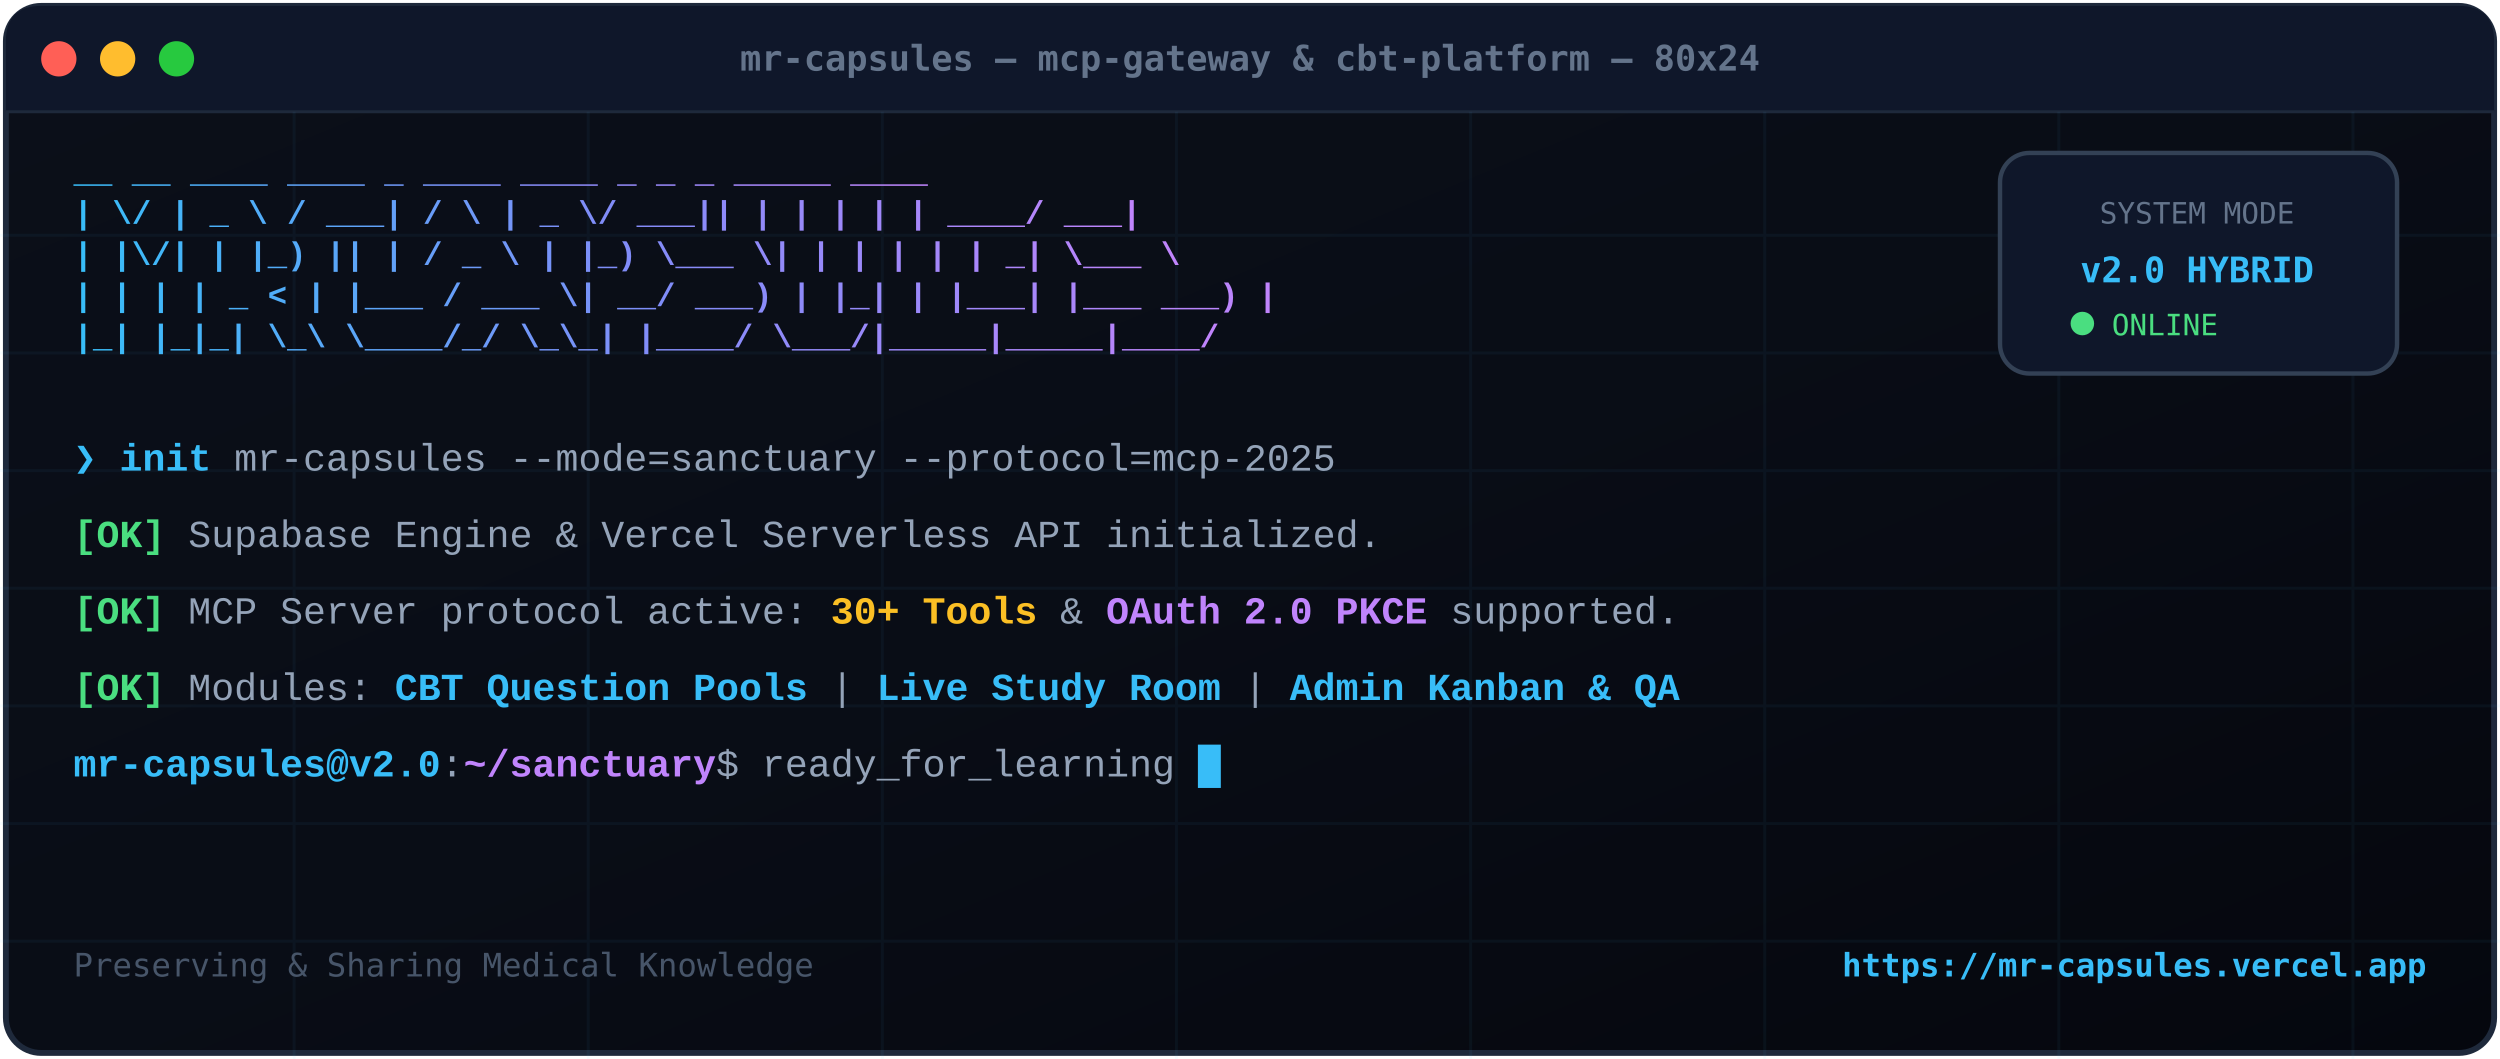
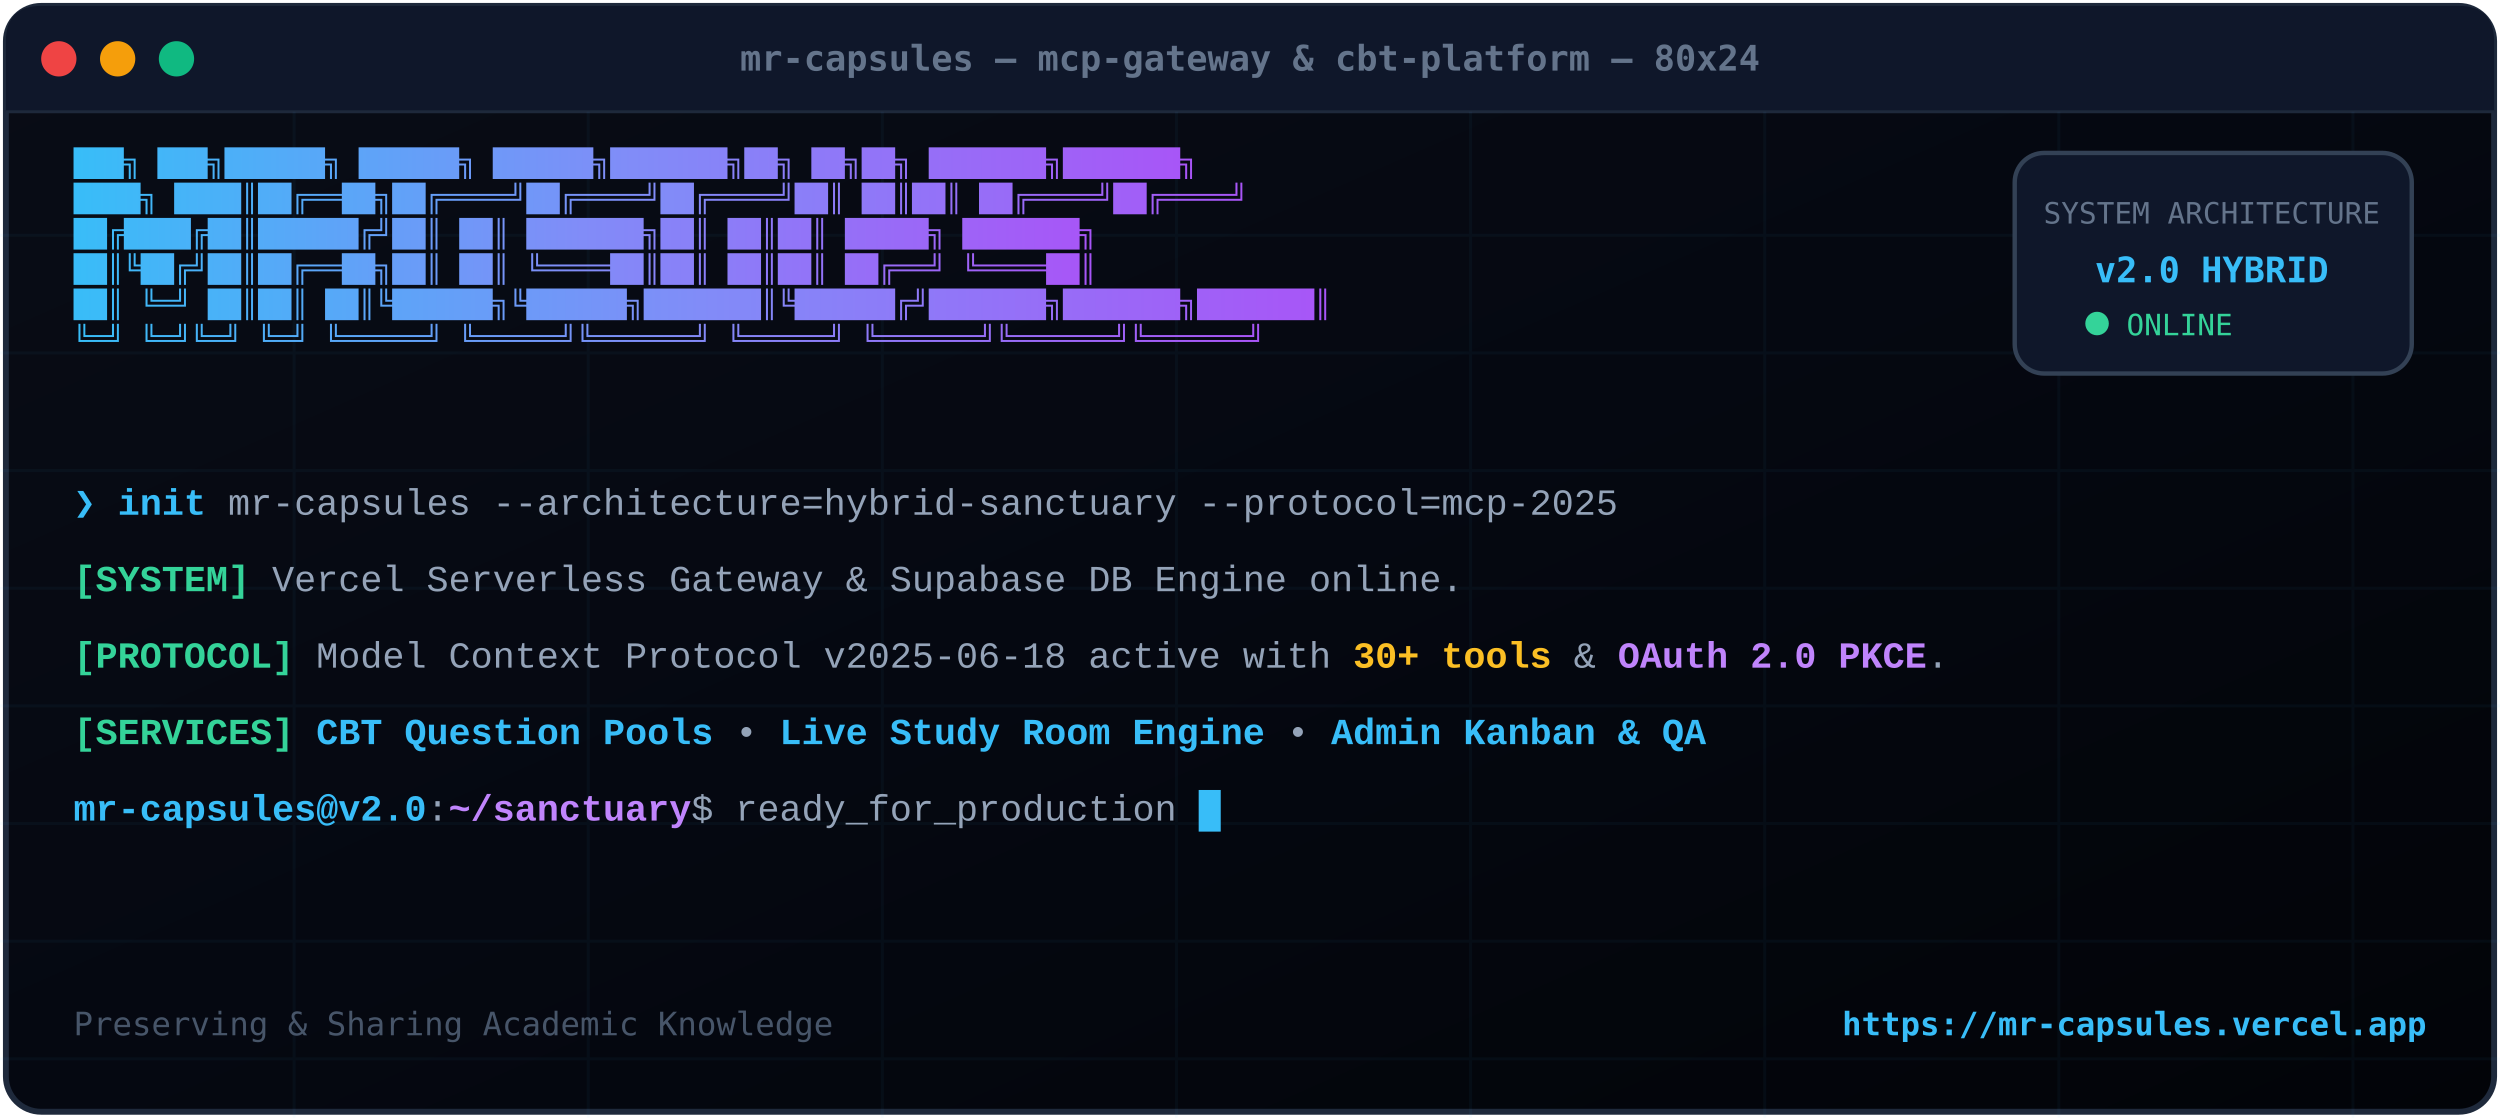
- <svg xmlns="http://www.w3.org/2000/svg" viewBox="0 0 850 360" width="100%" height="100%">
+ <svg xmlns="http://www.w3.org/2000/svg" viewBox="0 0 850 380" width="100%" height="100%">
  <defs>
    <linearGradient id="bg-grad" x1="0%" y1="0%" x2="100%" y2="100%">
-       <stop offset="0%" stop-color="#0b0f19" />
-       <stop offset="50%" stop-color="#090d16" />
-       <stop offset="100%" stop-color="#05070e" />
+       <stop offset="0%" stop-color="#090d16" />
+       <stop offset="50%" stop-color="#050811" />
+       <stop offset="100%" stop-color="#020408" />
    </linearGradient>
    <linearGradient id="ascii-grad" x1="0%" y1="0%" x2="100%" y2="0%">
      <stop offset="0%" stop-color="#38bdf8">
-         <animate attributeName="stop-color" values="#38bdf8; #818cf8; #c084fc; #38bdf8" dur="8s" repeatCount="indefinite" />
+         <animate attributeName="stop-color" values="#38bdf8; #818cf8; #6366f1; #38bdf8" dur="10s" repeatCount="indefinite" />
      </stop>
      <stop offset="50%" stop-color="#818cf8">
-         <animate attributeName="stop-color" values="#818cf8; #c084fc; #38bdf8; #818cf8" dur="8s" repeatCount="indefinite" />
+         <animate attributeName="stop-color" values="#818cf8; #6366f1; #38bdf8; #818cf8" dur="10s" repeatCount="indefinite" />
      </stop>
-       <stop offset="100%" stop-color="#c084fc">
-         <animate attributeName="stop-color" values="#c084fc; #38bdf8; #818cf8; #c084fc" dur="8s" repeatCount="indefinite" />
+       <stop offset="100%" stop-color="#a855f7">
+         <animate attributeName="stop-color" values="#a855f7; #38bdf8; #818cf8; #a855f7" dur="10s" repeatCount="indefinite" />
      </stop>
    </linearGradient>
  </defs>
  <style>
    @keyframes blink {
      0%, 49% { opacity: 1; }
      50%, 100% { opacity: 0; }
    }
    @keyframes fadeLine1 {
      0%, 10% { opacity: 0; }
      20%, 100% { opacity: 1; }
    }
    @keyframes fadeLine2 {
      0%, 30% { opacity: 0; }
      40%, 100% { opacity: 1; }
    }
    @keyframes fadeLine3 {
      0%, 50% { opacity: 0; }
      60%, 100% { opacity: 1; }
    }
    @keyframes fadeLine4 {
      0%, 70% { opacity: 0; }
      80%, 100% { opacity: 1; }
    }
    .ascii-art text {
      font-family: ui-monospace, SFMono-Regular, SF Mono, Menlo, Consolas, 'Liberation Mono', 'Courier New', monospace;
-       font-size: 11px;
+       font-size: 9.5px;
      font-weight: bold;
      fill: url(#ascii-grad);
      white-space: pre;
    }
    .term-text {
      font-family: ui-monospace, SFMono-Regular, SF Mono, Menlo, Consolas, 'Liberation Mono', 'Courier New', monospace;
-       font-size: 13px;
+       font-size: 12.5px;
      fill: #94a3b8;
    }
    .term-highlight {
      fill: #38bdf8;
      font-weight: bold;
    }
    .term-success {
-       fill: #4ade80;
+       fill: #34d399;
      font-weight: bold;
    }
    .term-warn {
      fill: #fbbf24;
      font-weight: bold;
    }
    .term-accent {
      fill: #c084fc;
      font-weight: bold;
    }
    .cursor {
      fill: #38bdf8;
      animation: blink 1s infinite;
    }
    .line-1 { animation: fadeLine1 7s infinite alternate; }
    .line-2 { animation: fadeLine2 7s infinite alternate; }
    .line-3 { animation: fadeLine3 7s infinite alternate; }
    .line-4 { animation: fadeLine4 7s infinite alternate; }
  </style>
-   <rect x="2" y="2" width="846" height="356" rx="12" fill="url(#bg-grad)" stroke="#1e293b" stroke-width="2" />
+   <rect x="2" y="2" width="846" height="376" rx="12" fill="url(#bg-grad)" stroke="#1e293b" stroke-width="2" />
  <path d="M 2 14 Q 2 2 14 2 L 836 2 Q 848 2 848 14 L 848 38 L 2 38 Z" fill="#0f172a" />
-   <circle cx="20" cy="20" r="6" fill="#ff5f56" />
-   <circle cx="40" cy="20" r="6" fill="#ffbd2e" />
-   <circle cx="60" cy="20" r="6" fill="#27c93f" />
+   <circle cx="20" cy="20" r="6" fill="#ef4444" />
+   <circle cx="40" cy="20" r="6" fill="#f59e0b" />
+   <circle cx="60" cy="20" r="6" fill="#10b981" />
  <text x="425" y="24" text-anchor="middle" font-family="monospace" font-size="12" fill="#64748b" font-weight="bold">mr-capsules — mcp-gateway &amp; cbt-platform — 80x24</text>
  <line x1="2" y1="38" x2="848" y2="38" stroke="#1e293b" stroke-width="1" />
-   <g opacity="0.05">
-     <path d="M0 80 H850 M0 120 H850 M0 160 H850 M0 200 H850 M0 240 H850 M0 280 H850 M0 320 H850" stroke="#38bdf8" stroke-width="1" />
-     <path d="M100 38 V360 M200 38 V360 M300 38 V360 M400 38 V360 M500 38 V360 M600 38 V360 M700 38 V360 M800 38 V360" stroke="#38bdf8" stroke-width="1" />
+   <g opacity="0.04">
+     <path d="M0 80 H850 M0 120 H850 M0 160 H850 M0 200 H850 M0 240 H850 M0 280 H850 M0 320 H850 M0 360 H850" stroke="#38bdf8" stroke-width="1" />
+     <path d="M100 38 V380 M200 38 V380 M300 38 V380 M400 38 V380 M500 38 V380 M600 38 V380 M700 38 V380 M800 38 V380" stroke="#38bdf8" stroke-width="1" />
  </g>
  <g class="ascii-art">
-     <text x="25" y="62">  __  __ ____    ____    _    ____  ____  _   _ _     _____ ____  </text>
-     <text x="25" y="76"> |  \/  |  _ \  / ___|  / \  |  _ \/ ___|| | | | |   | ____/ ___| </text>
-     <text x="25" y="90"> | |\/| | |_) || |     / _ \ | |_) \___ \| | | | |   |  _| \___ \ </text>
-     <text x="25" y="104"> | |  | |  _ &lt; | |___ / ___ \|  __/ ___) | |_| | |___| |___ ___) |</text>
-     <text x="25" y="118"> |_|  |_|_| \_\ \____/_/   \_\_|   |____/ \___/|_____|_____|____/ </text>
+     <text x="25" y="58">███╗   ███╗██████╗  ██████╗ ██████╗███████╗██╗   ██╗██╗     ███████╗███████╗</text>
+     <text x="25" y="70">████╗ ████║██╔══██╗██╔════╝██╔════╝██╔════╝██║   ██║██║     ██╔════╝██╔════╝</text>
+     <text x="25" y="82">██╔████╔██║██████╔╝██║     ██║     ███████╗██║   ██║██║     █████╗  ███████╗</text>
+     <text x="25" y="94">██║╚██╔╝██║██╔══██╗██║     ██║     ╚════██║██║   ██║██║     ██╔══╝  ╚════██║</text>
+     <text x="25" y="106">██║ ╚═╝ ██║██║  ██║╚██████╗╚██████╗███████║╚██████╔╝███████╗███████╗███████║</text>
+     <text x="25" y="118">╚═╝     ╚═╝╚═╝  ╚═╝ ╚═════╝ ╚═════╝╚══════╝ ╚═════╝ ╚══════╝╚══════╝╚══════╝</text>
  </g>
-   <g transform="translate(680, 52)">
+   <g transform="translate(685, 52)">
    <rect x="0" y="0" width="135" height="75" rx="10" fill="#0f172a" stroke="#334155" stroke-width="1.5" />
-     <text x="67" y="24" text-anchor="middle" font-family="monospace" font-size="10" fill="#64748b">SYSTEM MODE</text>
+     <text x="67" y="24" text-anchor="middle" font-family="monospace" font-size="10" fill="#64748b">SYSTEM ARCHITECTURE</text>
    <text x="67" y="44" text-anchor="middle" font-family="monospace" font-size="12" fill="#38bdf8" font-weight="bold">v2.0 HYBRID</text>
-     <circle cx="28" cy="58" r="4" fill="#4ade80">
+     <circle cx="28" cy="58" r="4" fill="#34d399">
      <animate attributeName="opacity" values="1;0.2;1" dur="2s" repeatCount="indefinite" />
    </circle>
-     <text x="38" y="62" font-family="monospace" font-size="10" fill="#4ade80">ONLINE</text>
+     <text x="38" y="62" font-family="monospace" font-size="10" fill="#34d399">ONLINE</text>
  </g>
-   <g transform="translate(25, 160)" class="term-text">
+   <g transform="translate(25, 175)" class="term-text">
    <g class="line-1">
      <text x="0" y="0">
-         <tspan class="term-highlight">❯ init</tspan> mr-capsules --mode=sanctuary --protocol=mcp-2025
+         <tspan class="term-highlight">❯ init</tspan> mr-capsules --architecture=hybrid-sanctuary --protocol=mcp-2025
      </text>
    </g>
    <g class="line-2">
      <text x="0" y="26">
-         <tspan class="term-success">[OK]</tspan> Supabase Engine &amp; Vercel Serverless API initialized.
+         <tspan class="term-success">[SYSTEM]</tspan> Vercel Serverless Gateway &amp; Supabase DB Engine online.
      </text>
    </g>
    <g class="line-3">
      <text x="0" y="52">
-         <tspan class="term-success">[OK]</tspan> MCP Server protocol active: <tspan class="term-warn">30+ Tools</tspan> &amp; <tspan class="term-accent">OAuth 2.0 PKCE</tspan> supported.
+         <tspan class="term-success">[PROTOCOL]</tspan> Model Context Protocol v2025-06-18 active with <tspan class="term-warn">30+ tools</tspan> &amp; <tspan class="term-accent">OAuth 2.0 PKCE</tspan>.
      </text>
    </g>
    <g class="line-4">
      <text x="0" y="78">
-         <tspan class="term-success">[OK]</tspan> Modules: <tspan class="term-highlight">CBT Question Pools</tspan> | <tspan class="term-highlight">Live Study Room</tspan> | <tspan class="term-highlight">Admin Kanban &amp; QA</tspan>
+         <tspan class="term-success">[SERVICES]</tspan>
+         <tspan class="term-highlight">CBT Question Pools</tspan> • <tspan class="term-highlight">Live Study Room Engine</tspan> • <tspan class="term-highlight">Admin Kanban &amp; QA</tspan>
      </text>
    </g>
    <g transform="translate(0, 104)">
      <text x="0" y="0">
-         <tspan class="term-highlight">mr-capsules@v2.0</tspan>:<tspan class="term-accent">~/sanctuary</tspan>$ ready_for_learning <tspan class="cursor">█</tspan>
+         <tspan class="term-highlight">mr-capsules@v2.0</tspan>:<tspan class="term-accent">~/sanctuary</tspan>$ ready_for_production <tspan class="cursor">█</tspan>
      </text>
    </g>
  </g>
-   <g transform="translate(25, 332)" font-family="monospace" font-size="11">
-     <text x="0" y="0" fill="#475569">Preserving &amp; Sharing Medical Knowledge</text>
+   <g transform="translate(25, 352)" font-family="monospace" font-size="11">
+     <text x="0" y="0" fill="#475569">Preserving &amp; Sharing Academic Knowledge</text>
    <text x="800" y="0" text-anchor="end" fill="#38bdf8" font-weight="bold">https://mr-capsules.vercel.app</text>
  </g>
</svg>
